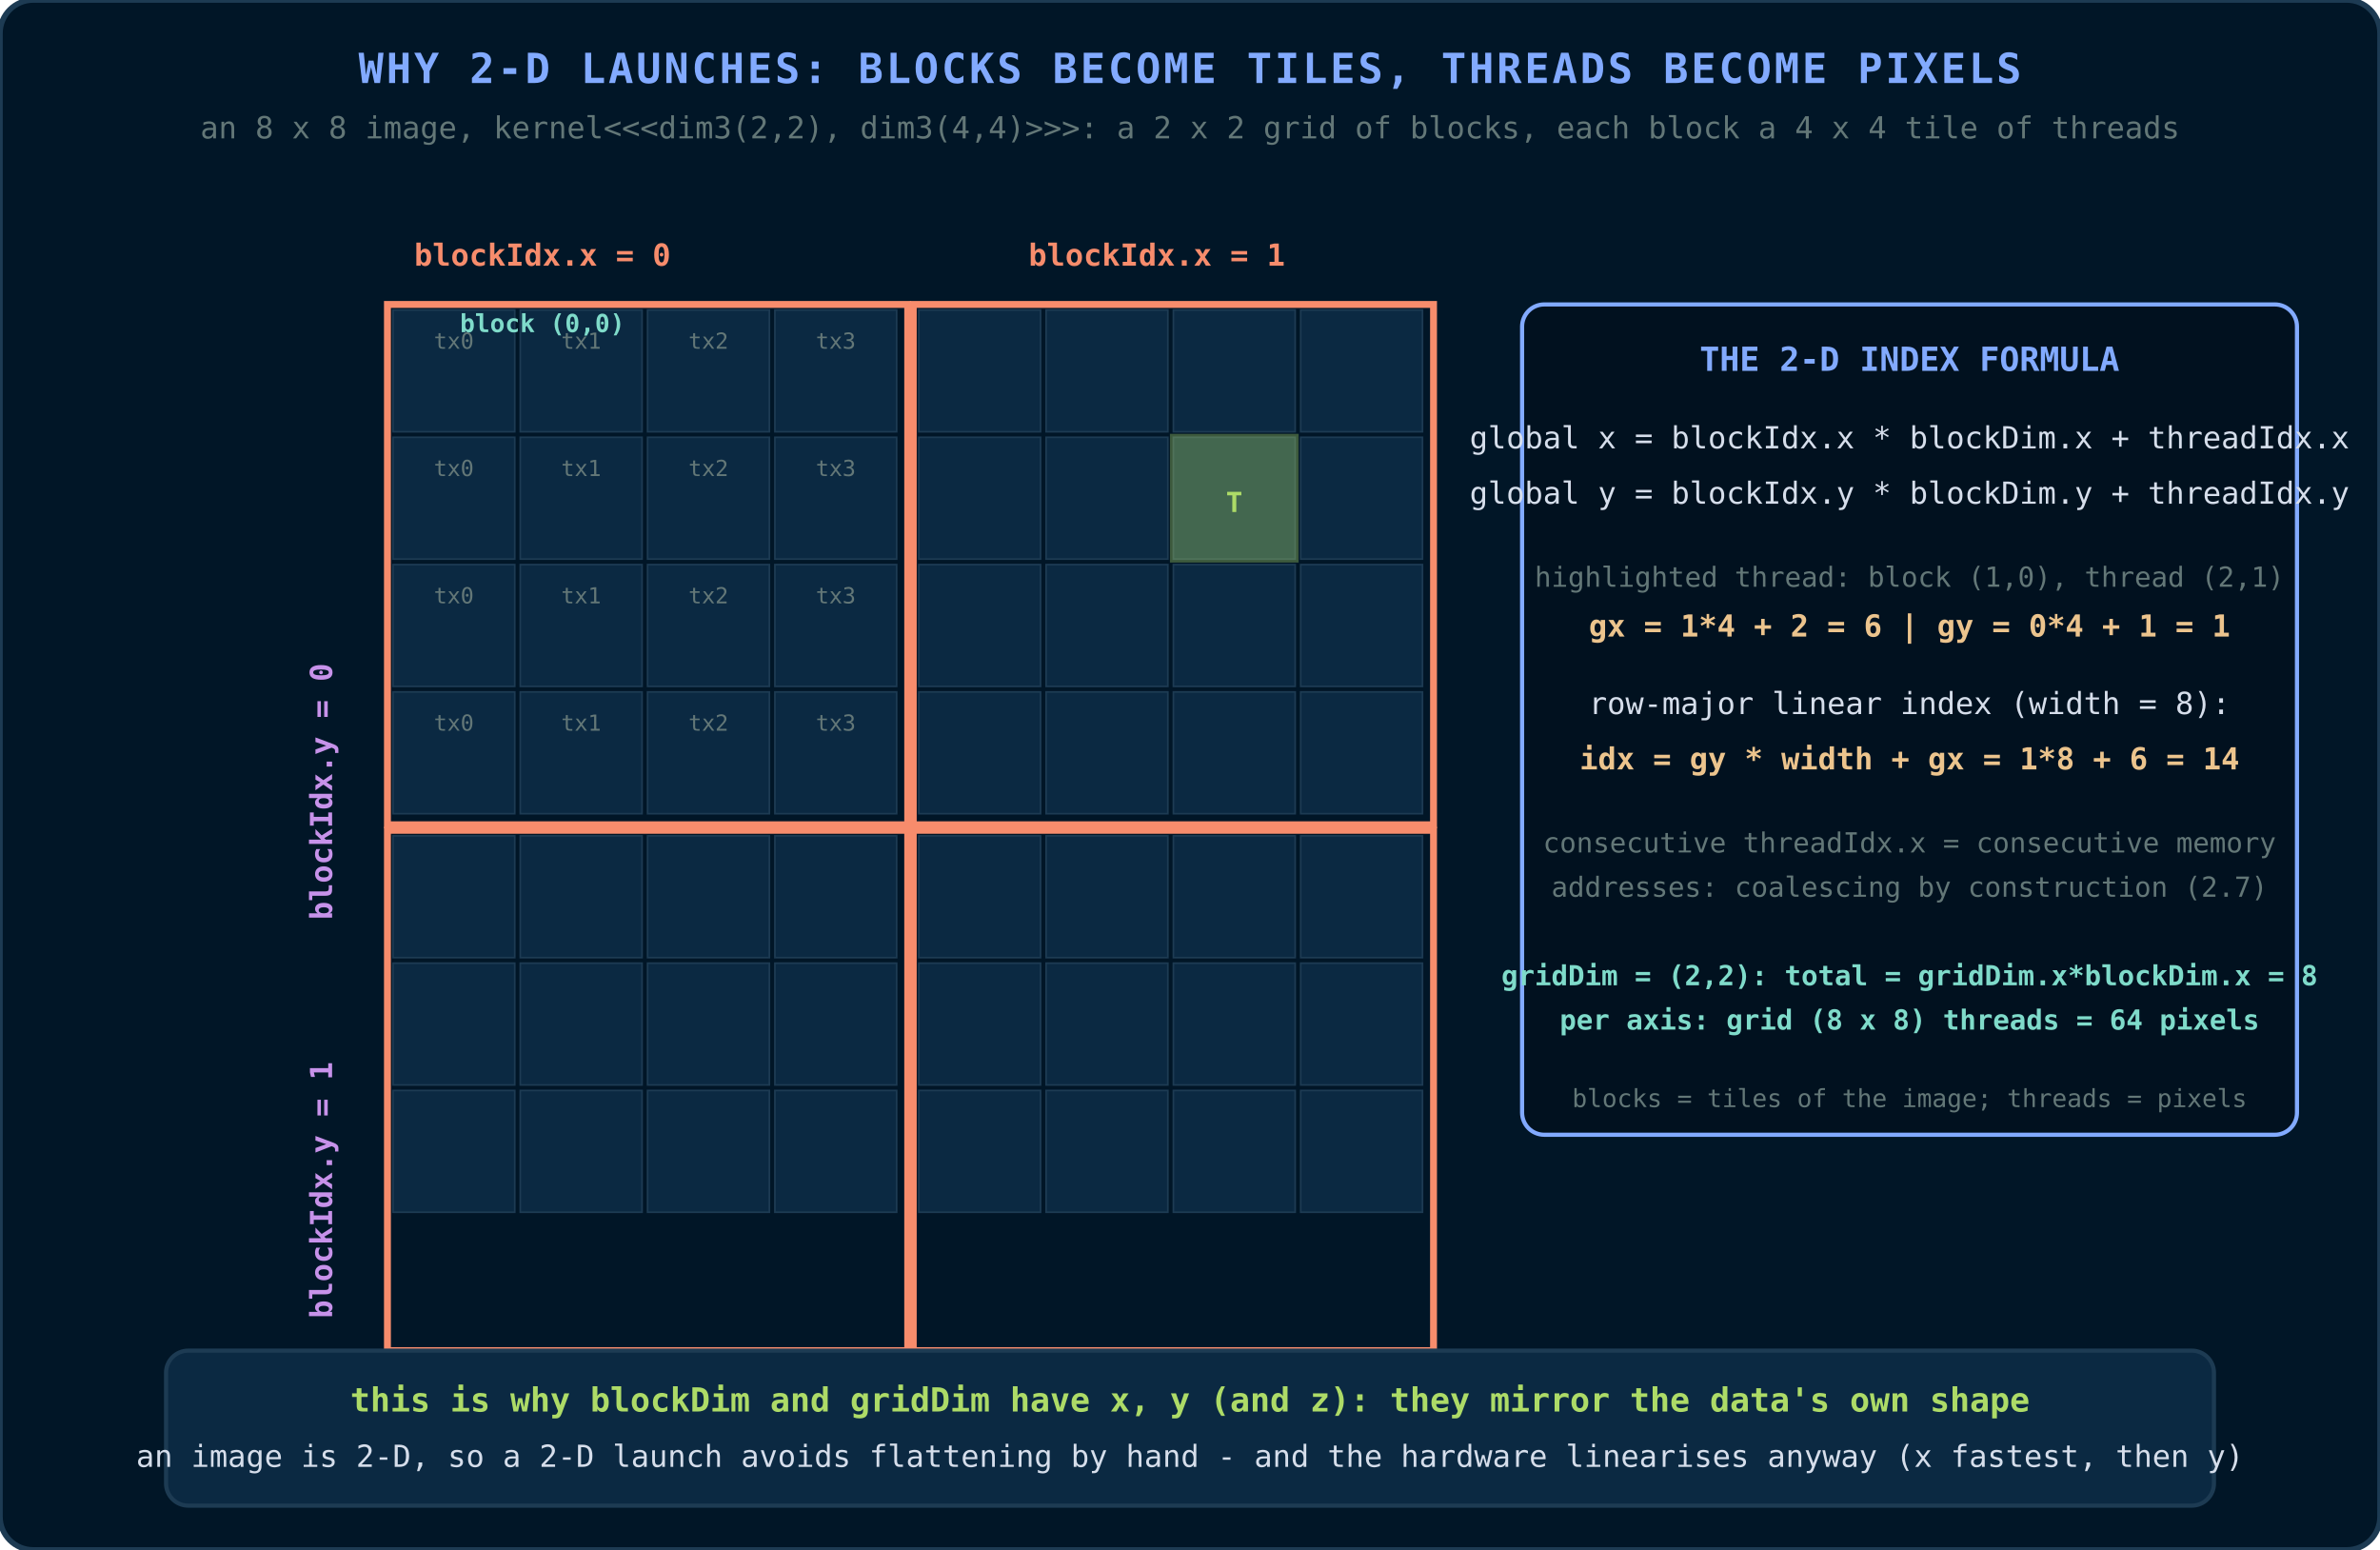
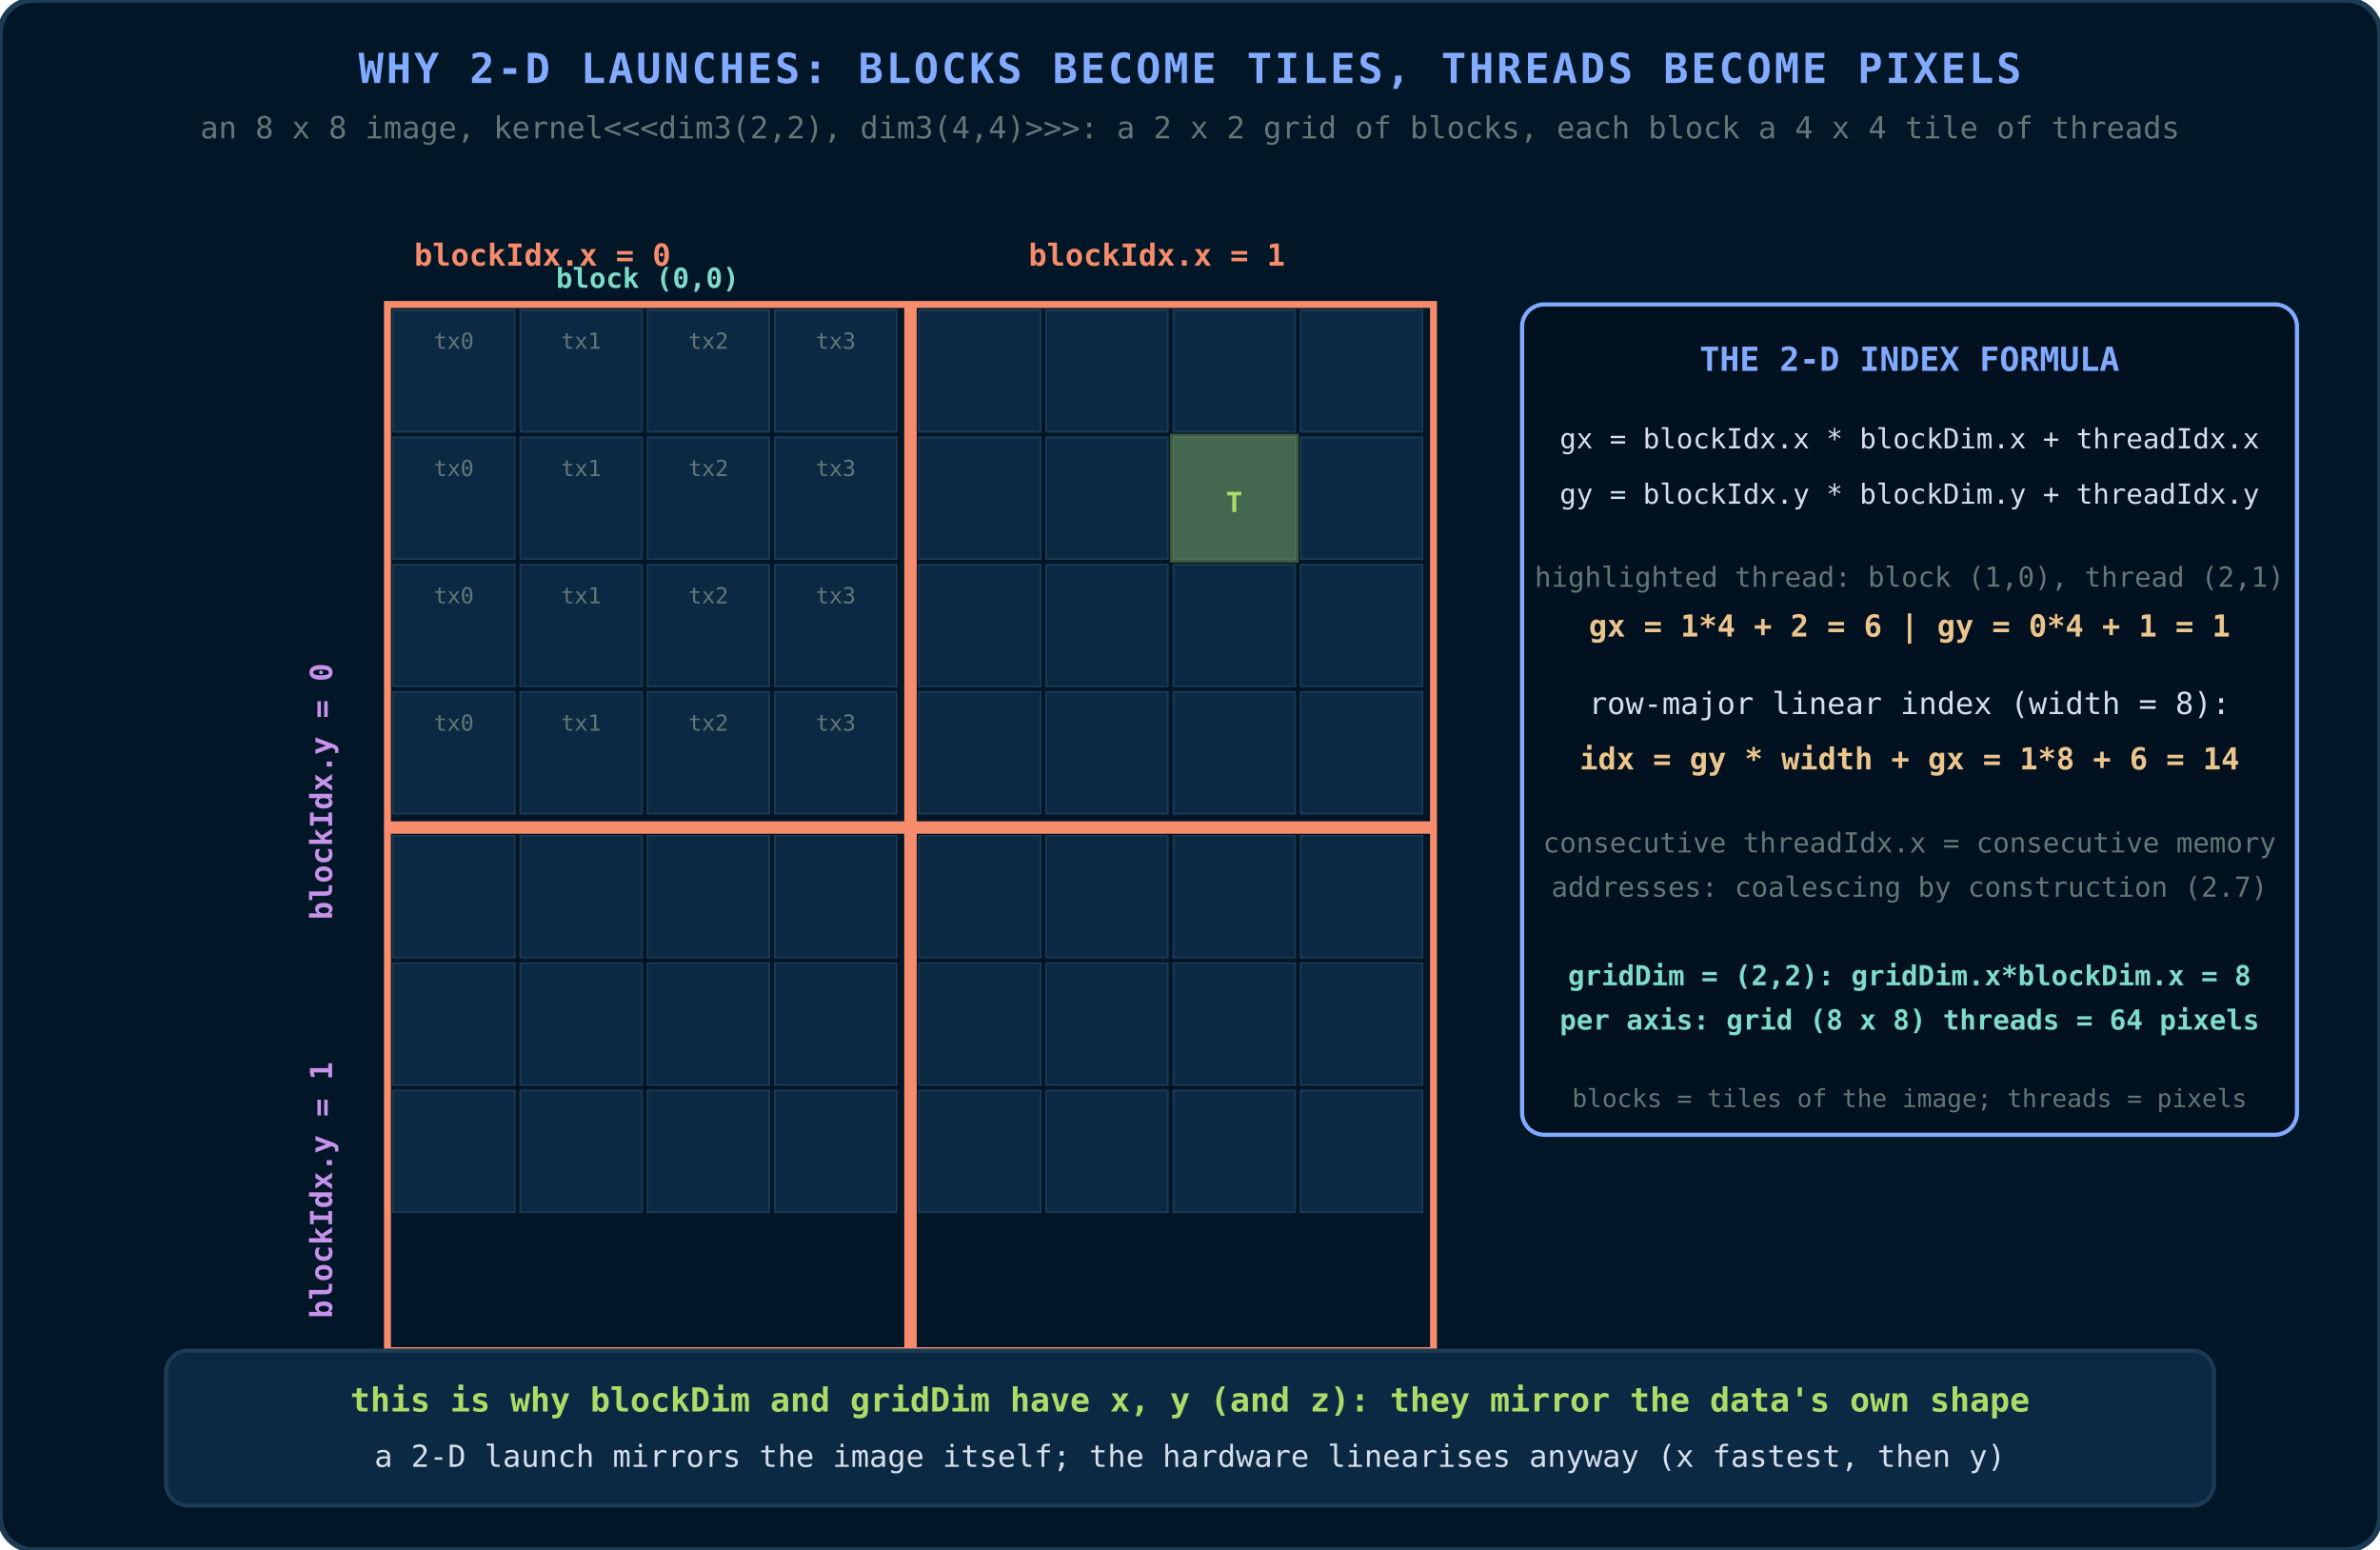
<svg xmlns="http://www.w3.org/2000/svg" viewBox="0 0 860 560" font-family="'JetBrains Mono','Fira Code','SF Mono',Menlo,Consolas,monospace">
  <rect x="0" y="0" width="860" height="560" rx="12" fill="#011627" stroke="#1d3b53" stroke-width="2" />
  <text x="430" y="30" text-anchor="middle" fill="#82aaff" font-size="15" font-weight="bold" letter-spacing="1">WHY 2-D LAUNCHES: BLOCKS BECOME TILES, THREADS BECOME PIXELS</text>
  <text x="430" y="50" text-anchor="middle" fill="#637777" font-size="11">an 8 x 8 image, kernel&lt;&lt;&lt;dim3(2,2), dim3(4,4)&gt;&gt;&gt;: a 2 x 2 grid of blocks, each block a 4 x 4 tile of threads</text>
  <g>
    <text x="196" y="96" text-anchor="middle" fill="#f78c6c" font-size="11" font-weight="bold">blockIdx.x = 0</text>
    <text x="418" y="96" text-anchor="middle" fill="#f78c6c" font-size="11" font-weight="bold">blockIdx.x = 1</text>
    <text x="120" y="286" fill="#c792ea" font-size="11" font-weight="bold" transform="rotate(-90 120 286)" text-anchor="middle">blockIdx.y = 0</text>
    <text x="120" y="430" fill="#c792ea" font-size="11" font-weight="bold" transform="rotate(-90 120 430)" text-anchor="middle">blockIdx.y = 1</text>
    <rect x="140" y="110" width="188" height="188" fill="none" stroke="#f78c6c" stroke-width="2.5" />
    <rect x="330" y="110" width="188" height="188" fill="none" stroke="#f78c6c" stroke-width="2.5" />
    <rect x="140" y="300" width="188" height="188" fill="none" stroke="#f78c6c" stroke-width="2.5" />
    <rect x="330" y="300" width="188" height="188" fill="none" stroke="#f78c6c" stroke-width="2.5" />
    <g fill="#0b2942" stroke="#1d3b53" stroke-width="0.6">
      <rect x="142" y="112" width="44" height="44" />
      <rect x="188" y="112" width="44" height="44" />
      <rect x="234" y="112" width="44" height="44" />
      <rect x="280" y="112" width="44" height="44" />
      <rect x="332" y="112" width="44" height="44" />
      <rect x="378" y="112" width="44" height="44" />
      <rect x="424" y="112" width="44" height="44" />
      <rect x="470" y="112" width="44" height="44" />
      <rect x="142" y="158" width="44" height="44" />
      <rect x="188" y="158" width="44" height="44" />
      <rect x="234" y="158" width="44" height="44" />
      <rect x="280" y="158" width="44" height="44" />
      <rect x="332" y="158" width="44" height="44" />
      <rect x="378" y="158" width="44" height="44" />
      <rect x="424" y="158" width="44" height="44" />
      <rect x="470" y="158" width="44" height="44" />
      <rect x="142" y="204" width="44" height="44" />
      <rect x="188" y="204" width="44" height="44" />
      <rect x="234" y="204" width="44" height="44" />
      <rect x="280" y="204" width="44" height="44" />
      <rect x="332" y="204" width="44" height="44" />
      <rect x="378" y="204" width="44" height="44" />
      <rect x="424" y="204" width="44" height="44" />
      <rect x="470" y="204" width="44" height="44" />
      <rect x="142" y="250" width="44" height="44" />
      <rect x="188" y="250" width="44" height="44" />
      <rect x="234" y="250" width="44" height="44" />
      <rect x="280" y="250" width="44" height="44" />
      <rect x="332" y="250" width="44" height="44" />
      <rect x="378" y="250" width="44" height="44" />
      <rect x="424" y="250" width="44" height="44" />
      <rect x="470" y="250" width="44" height="44" />
      <rect x="142" y="302" width="44" height="44" />
      <rect x="188" y="302" width="44" height="44" />
      <rect x="234" y="302" width="44" height="44" />
      <rect x="280" y="302" width="44" height="44" />
      <rect x="332" y="302" width="44" height="44" />
      <rect x="378" y="302" width="44" height="44" />
      <rect x="424" y="302" width="44" height="44" />
      <rect x="470" y="302" width="44" height="44" />
      <rect x="142" y="348" width="44" height="44" />
      <rect x="188" y="348" width="44" height="44" />
      <rect x="234" y="348" width="44" height="44" />
      <rect x="280" y="348" width="44" height="44" />
      <rect x="332" y="348" width="44" height="44" />
      <rect x="378" y="348" width="44" height="44" />
      <rect x="424" y="348" width="44" height="44" />
      <rect x="470" y="348" width="44" height="44" />
      <rect x="142" y="394" width="44" height="44" />
      <rect x="188" y="394" width="44" height="44" />
      <rect x="234" y="394" width="44" height="44" />
      <rect x="280" y="394" width="44" height="44" />
      <rect x="332" y="394" width="44" height="44" />
      <rect x="378" y="394" width="44" height="44" />
      <rect x="424" y="394" width="44" height="44" />
      <rect x="470" y="394" width="44" height="44" />
    </g>
    <rect x="424" y="158" width="44" height="44" fill="#addb67" opacity="0.35" stroke="#addb67" stroke-width="2.5" />
    <text x="446" y="185" text-anchor="middle" fill="#addb67" font-size="10" font-weight="bold">T</text>
    <g font-size="8" fill="#637777" text-anchor="middle">
      <text x="164" y="126">tx0</text>
      <text x="210" y="126">tx1</text>
      <text x="256" y="126">tx2</text>
      <text x="302" y="126">tx3</text>
      <text x="164" y="172">tx0</text>
      <text x="210" y="172">tx1</text>
      <text x="256" y="172">tx2</text>
      <text x="302" y="172">tx3</text>
      <text x="164" y="218">tx0</text>
      <text x="210" y="218">tx1</text>
      <text x="256" y="218">tx2</text>
      <text x="302" y="218">tx3</text>
      <text x="164" y="264">tx0</text>
      <text x="210" y="264">tx1</text>
      <text x="256" y="264">tx2</text>
      <text x="302" y="264">tx3</text>
    </g>
-     <text x="196" y="120" text-anchor="middle" fill="#7fdbca" font-size="9" font-weight="bold">block (0,0)</text>
+     <text x="234" y="104" text-anchor="middle" fill="#7fdbca" font-size="10" font-weight="bold">block (0,0)</text>
  </g>
  <rect x="550" y="110" width="280" height="300" rx="8" fill="#01111f" stroke="#82aaff" stroke-width="1.5" />
  <text x="690" y="134" text-anchor="middle" fill="#82aaff" font-size="12" font-weight="bold">THE 2-D INDEX FORMULA</text>
-   <text x="690" y="162" text-anchor="middle" fill="#d6deeb" font-size="11">global x = blockIdx.x * blockDim.x + threadIdx.x</text>
-   <text x="690" y="182" text-anchor="middle" fill="#d6deeb" font-size="11">global y = blockIdx.y * blockDim.y + threadIdx.y</text>
+   <text x="690" y="162" text-anchor="middle" fill="#d6deeb" font-size="10">gx = blockIdx.x * blockDim.x + threadIdx.x</text>
+   <text x="690" y="182" text-anchor="middle" fill="#d6deeb" font-size="10">gy = blockIdx.y * blockDim.y + threadIdx.y</text>
  <text x="690" y="212" text-anchor="middle" fill="#637777" font-size="10">highlighted thread: block (1,0), thread (2,1)</text>
  <text x="690" y="230" text-anchor="middle" fill="#ecc48d" font-size="11" font-weight="bold">gx = 1*4 + 2 = 6   |   gy = 0*4 + 1 = 1</text>
  <text x="690" y="258" text-anchor="middle" fill="#d6deeb" font-size="11">row-major linear index (width = 8):</text>
  <text x="690" y="278" text-anchor="middle" fill="#ecc48d" font-size="11" font-weight="bold">idx = gy * width + gx = 1*8 + 6 = 14</text>
  <text x="690" y="308" text-anchor="middle" fill="#637777" font-size="10">consecutive threadIdx.x = consecutive memory</text>
  <text x="690" y="324" text-anchor="middle" fill="#637777" font-size="10">addresses: coalescing by construction (2.7)</text>
-   <text x="690" y="356" text-anchor="middle" fill="#7fdbca" font-size="10" font-weight="bold">gridDim = (2,2): total = gridDim.x*blockDim.x = 8</text>
+   <text x="690" y="356" text-anchor="middle" fill="#7fdbca" font-size="10" font-weight="bold">gridDim = (2,2): gridDim.x*blockDim.x = 8</text>
  <text x="690" y="372" text-anchor="middle" fill="#7fdbca" font-size="10" font-weight="bold">per axis: grid (8 x 8) threads = 64 pixels</text>
  <text x="690" y="400" text-anchor="middle" fill="#637777" font-size="9">blocks = tiles of the image; threads = pixels</text>
  <rect x="60" y="488" width="740" height="56" rx="8" fill="#0b2942" stroke="#1d3b53" stroke-width="1.5" />
  <text x="430" y="510" text-anchor="middle" fill="#addb67" font-size="12" font-weight="bold">this is why blockDim and gridDim have x, y (and z): they mirror the data's own shape</text>
-   <text x="430" y="530" text-anchor="middle" fill="#d6deeb" font-size="11">an image is 2-D, so a 2-D launch avoids flattening by hand - and the hardware linearises anyway (x fastest, then y)</text>
+   <text x="430" y="530" text-anchor="middle" fill="#d6deeb" font-size="11">a 2-D launch mirrors the image itself; the hardware linearises anyway (x fastest, then y)</text>
</svg>
